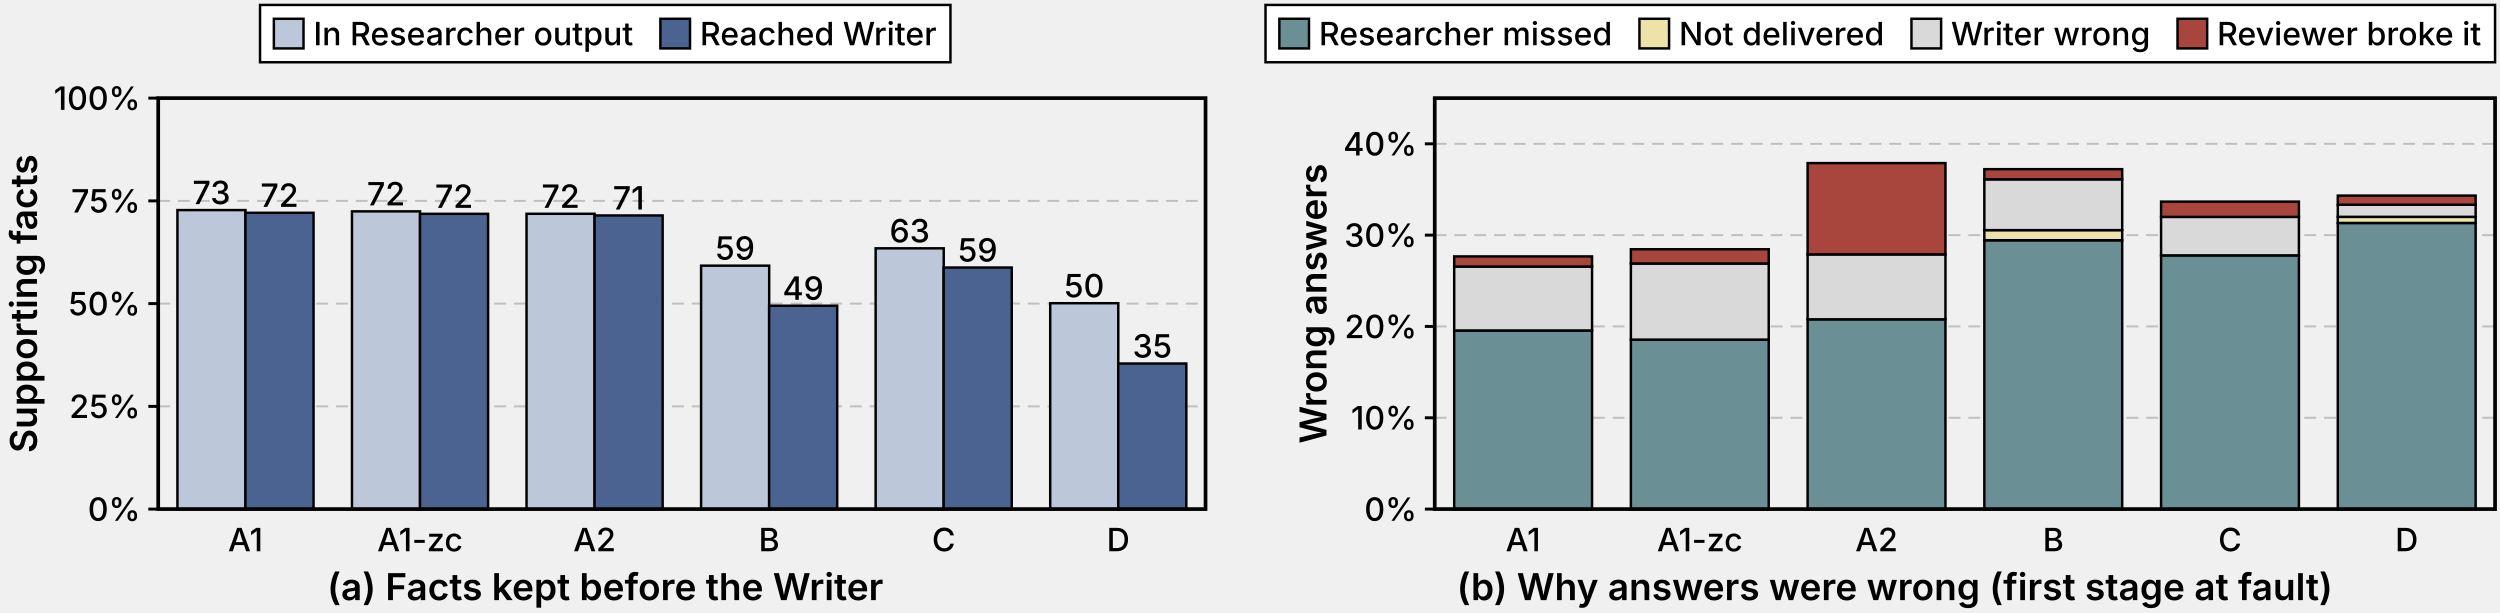
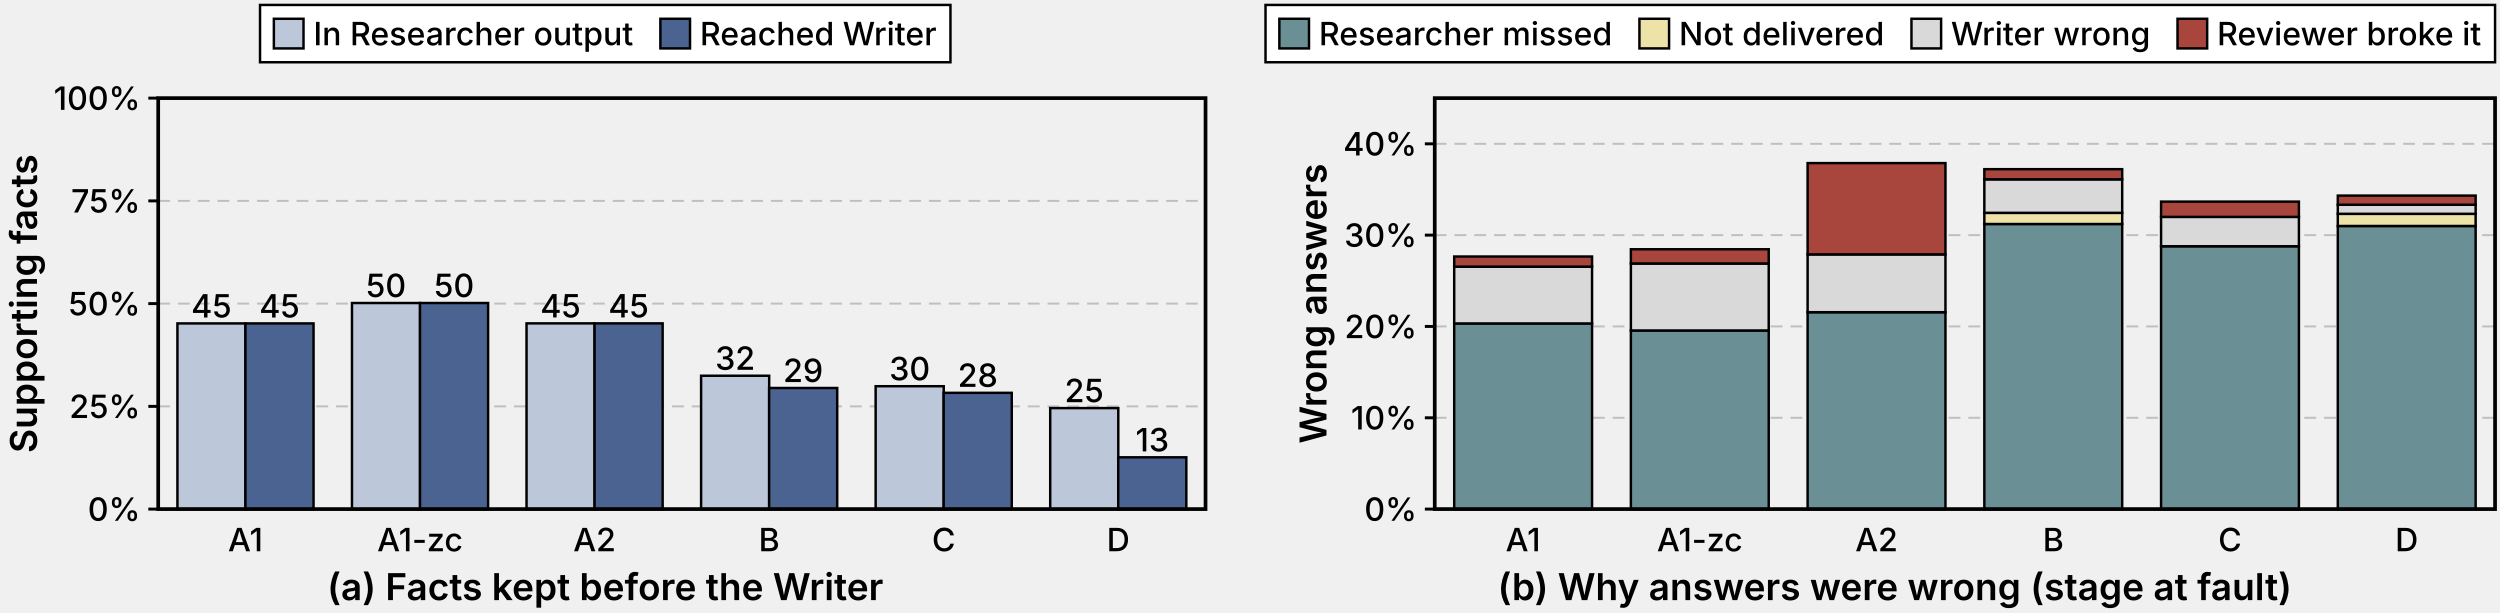
<svg xmlns="http://www.w3.org/2000/svg" width="506pt" height="124.03pt" viewBox="0 0 506 124.03">
  <line x1="32.02" y1="82.25" x2="244" y2="82.25" stroke="#BFBFBF" stroke-width="0.4" stroke-dasharray="2.4 1.6" />
  <line x1="32.02" y1="61.45" x2="244" y2="61.45" stroke="#BFBFBF" stroke-width="0.4" stroke-dasharray="2.4 1.6" />
  <line x1="32.02" y1="40.66" x2="244" y2="40.66" stroke="#BFBFBF" stroke-width="0.4" stroke-dasharray="2.4 1.6" />
-   <rect x="35.91" y="42.52" width="13.78" height="60.52" fill="#BCC7DA" stroke="#000000" stroke-width="0.5" />
-   <text font-family="Inter">
-     <tspan x="38.96" y="41.32" font-size="6.5" font-weight="500" fill="#000000">73</tspan>
-   </text>
-   <rect x="71.24" y="42.78" width="13.78" height="60.26" fill="#BCC7DA" stroke="#000000" stroke-width="0.5" />
-   <text font-family="Inter">
-     <tspan x="74.27" y="41.58" font-size="6.5" font-weight="500" fill="#000000">72</tspan>
-   </text>
-   <rect x="106.57" y="43.27" width="13.78" height="59.77" fill="#BCC7DA" stroke="#000000" stroke-width="0.5" />
-   <text font-family="Inter">
-     <tspan x="109.6" y="42.07" font-size="6.5" font-weight="500" fill="#000000">72</tspan>
-   </text>
-   <rect x="141.9" y="53.77" width="13.78" height="49.27" fill="#BCC7DA" stroke="#000000" stroke-width="0.5" />
-   <text font-family="Inter">
-     <tspan x="144.78" y="52.57" font-size="6.5" font-weight="500" fill="#000000">59</tspan>
-   </text>
-   <rect x="177.23" y="50.26" width="13.78" height="52.78" fill="#BCC7DA" stroke="#000000" stroke-width="0.5" />
-   <text font-family="Inter">
-     <tspan x="180.03" y="49.06" font-size="6.5" font-weight="500" fill="#000000">63</tspan>
-   </text>
-   <rect x="212.56" y="61.37" width="13.78" height="41.67" fill="#BCC7DA" stroke="#000000" stroke-width="0.5" />
-   <text font-family="Inter">
-     <tspan x="215.39" y="60.17" font-size="6.5" font-weight="500" fill="#000000">50</tspan>
-   </text>
-   <rect x="49.68" y="43.07" width="13.78" height="59.97" fill="#4A6390" stroke="#000000" stroke-width="0.5" />
-   <text font-family="Inter">
-     <tspan x="52.71" y="41.87" font-size="6.5" font-weight="500" fill="#000000">72</tspan>
-   </text>
-   <rect x="85.01" y="43.28" width="13.78" height="59.76" fill="#4A6390" stroke="#000000" stroke-width="0.5" />
-   <text font-family="Inter">
-     <tspan x="88.04" y="42.08" font-size="6.5" font-weight="500" fill="#000000">72</tspan>
-   </text>
-   <rect x="120.34" y="43.61" width="13.78" height="59.44" fill="#4A6390" stroke="#000000" stroke-width="0.5" />
-   <text font-family="Inter">
-     <tspan x="124.03" y="42.41" font-size="6.5" font-weight="500" fill="#000000">71</tspan>
-   </text>
-   <rect x="155.67" y="61.88" width="13.78" height="41.16" fill="#4A6390" stroke="#000000" stroke-width="0.5" />
-   <text font-family="Inter">
-     <tspan x="158.38" y="60.68" font-size="6.5" font-weight="500" fill="#000000">49</tspan>
-   </text>
-   <rect x="191" y="54.15" width="13.78" height="48.89" fill="#4A6390" stroke="#000000" stroke-width="0.5" />
-   <text font-family="Inter">
-     <tspan x="193.89" y="52.95" font-size="6.5" font-weight="500" fill="#000000">59</tspan>
-   </text>
-   <rect x="226.33" y="73.58" width="13.78" height="29.46" fill="#4A6390" stroke="#000000" stroke-width="0.5" />
-   <text font-family="Inter">
-     <tspan x="229.23" y="72.38" font-size="6.5" font-weight="500" fill="#000000">35</tspan>
+   <rect x="35.91" y="65.46" width="13.78" height="37.58" fill="#BCC7DA" stroke="#000000" stroke-width="0.5" />
+   <text font-family="Inter">
+     <tspan x="38.7" y="64.26" font-size="6.5" font-weight="500" fill="#000000">45</tspan>
+   </text>
+   <rect x="71.24" y="61.33" width="13.78" height="41.71" fill="#BCC7DA" stroke="#000000" stroke-width="0.5" />
+   <text font-family="Inter">
+     <tspan x="74.07" y="60.13" font-size="6.5" font-weight="500" fill="#000000">50</tspan>
+   </text>
+   <rect x="106.57" y="65.45" width="13.78" height="37.59" fill="#BCC7DA" stroke="#000000" stroke-width="0.5" />
+   <text font-family="Inter">
+     <tspan x="109.36" y="64.25" font-size="6.5" font-weight="500" fill="#000000">45</tspan>
+   </text>
+   <rect x="141.9" y="76.05" width="13.78" height="26.99" fill="#BCC7DA" stroke="#000000" stroke-width="0.5" />
+   <text font-family="Inter">
+     <tspan x="144.75" y="74.85" font-size="6.5" font-weight="500" fill="#000000">32</tspan>
+   </text>
+   <rect x="177.23" y="78.17" width="13.78" height="24.87" fill="#BCC7DA" stroke="#000000" stroke-width="0.5" />
+   <text font-family="Inter">
+     <tspan x="179.98" y="76.97" font-size="6.5" font-weight="500" fill="#000000">30</tspan>
+   </text>
+   <rect x="212.56" y="82.6" width="13.78" height="20.44" fill="#BCC7DA" stroke="#000000" stroke-width="0.5" />
+   <text font-family="Inter">
+     <tspan x="215.48" y="81.4" font-size="6.5" font-weight="500" fill="#000000">25</tspan>
+   </text>
+   <rect x="49.68" y="65.46" width="13.78" height="37.58" fill="#4A6390" stroke="#000000" stroke-width="0.5" />
+   <text font-family="Inter">
+     <tspan x="52.48" y="64.26" font-size="6.5" font-weight="500" fill="#000000">45</tspan>
+   </text>
+   <rect x="85.01" y="61.33" width="13.78" height="41.71" fill="#4A6390" stroke="#000000" stroke-width="0.5" />
+   <text font-family="Inter">
+     <tspan x="87.85" y="60.13" font-size="6.5" font-weight="500" fill="#000000">50</tspan>
+   </text>
+   <rect x="120.34" y="65.45" width="13.78" height="37.59" fill="#4A6390" stroke="#000000" stroke-width="0.5" />
+   <text font-family="Inter">
+     <tspan x="123.14" y="64.25" font-size="6.5" font-weight="500" fill="#000000">45</tspan>
+   </text>
+   <rect x="155.67" y="78.53" width="13.78" height="24.51" fill="#4A6390" stroke="#000000" stroke-width="0.5" />
+   <text font-family="Inter">
+     <tspan x="158.51" y="77.33" font-size="6.5" font-weight="500" fill="#000000">29</tspan>
+   </text>
+   <rect x="191" y="79.51" width="13.78" height="23.53" fill="#4A6390" stroke="#000000" stroke-width="0.5" />
+   <text font-family="Inter">
+     <tspan x="193.85" y="78.31" font-size="6.5" font-weight="500" fill="#000000">28</tspan>
+   </text>
+   <rect x="226.33" y="92.56" width="13.78" height="10.48" fill="#4A6390" stroke="#000000" stroke-width="0.5" />
+   <text font-family="Inter">
+     <tspan x="229.84" y="91.36" font-size="6.5" font-weight="500" fill="#000000">13</tspan>
  </text>
  <text font-family="Inter">
    <tspan x="66.21" y="121.46" font-size="7.5" font-weight="600" fill="#000000">(a)</tspan>
    <tspan x="78" y="121.46" font-size="7.5" font-weight="600" fill="#000000">Facts</tspan>
    <tspan x="99.54" y="121.46" font-size="7.5" font-weight="600" fill="#000000">kept</tspan>
    <tspan x="117.29" y="121.46" font-size="7.5" font-weight="600" fill="#000000">before</tspan>
    <tspan x="142.84" y="121.46" font-size="7.5" font-weight="600" fill="#000000">the</tspan>
    <tspan x="156.42" y="121.46" font-size="7.5" font-weight="600" fill="#000000">Writer</tspan>
  </text>
  <line x1="290.39" y1="84.56" x2="505" y2="84.56" stroke="#BFBFBF" stroke-width="0.4" stroke-dasharray="2.4 1.6" />
  <line x1="290.39" y1="66.07" x2="505" y2="66.07" stroke="#BFBFBF" stroke-width="0.4" stroke-dasharray="2.4 1.6" />
  <line x1="290.39" y1="47.59" x2="505" y2="47.59" stroke="#BFBFBF" stroke-width="0.4" stroke-dasharray="2.4 1.6" />
  <line x1="290.39" y1="29.11" x2="505" y2="29.11" stroke="#BFBFBF" stroke-width="0.4" stroke-dasharray="2.4 1.6" />
-   <rect x="294.33" y="66.89" width="27.9" height="36.15" fill="#6A9096" stroke="#000000" stroke-width="0.5" />
-   <rect x="330.09" y="68.74" width="27.9" height="34.31" fill="#6A9096" stroke="#000000" stroke-width="0.5" />
-   <rect x="365.86" y="64.63" width="27.9" height="38.41" fill="#6A9096" stroke="#000000" stroke-width="0.5" />
-   <rect x="401.63" y="48.63" width="27.9" height="54.42" fill="#6A9096" stroke="#000000" stroke-width="0.5" />
-   <rect x="437.4" y="51.69" width="27.9" height="51.35" fill="#6A9096" stroke="#000000" stroke-width="0.5" />
-   <rect x="473.17" y="45.13" width="27.9" height="57.91" fill="#6A9096" stroke="#000000" stroke-width="0.5" />
-   <rect x="401.63" y="46.57" width="27.9" height="2.05" fill="#EDE2A8" stroke="#000000" stroke-width="0.5" />
-   <rect x="473.17" y="43.89" width="27.9" height="1.24" fill="#EDE2A8" stroke="#000000" stroke-width="0.5" />
-   <rect x="294.33" y="53.95" width="27.9" height="12.94" fill="#D9D9D9" stroke="#000000" stroke-width="0.5" />
-   <rect x="330.09" y="53.34" width="27.9" height="15.4" fill="#D9D9D9" stroke="#000000" stroke-width="0.5" />
-   <rect x="365.86" y="51.49" width="27.9" height="13.14" fill="#D9D9D9" stroke="#000000" stroke-width="0.5" />
-   <rect x="401.63" y="36.3" width="27.9" height="10.28" fill="#D9D9D9" stroke="#000000" stroke-width="0.5" />
-   <rect x="437.4" y="43.89" width="27.9" height="7.8" fill="#D9D9D9" stroke="#000000" stroke-width="0.5" />
-   <rect x="473.17" y="41.43" width="27.9" height="2.46" fill="#D9D9D9" stroke="#000000" stroke-width="0.5" />
-   <rect x="294.33" y="51.9" width="27.9" height="2.05" fill="#A8463E" stroke="#000000" stroke-width="0.5" />
+   <rect x="294.33" y="65.46" width="27.9" height="37.58" fill="#6A9096" stroke="#000000" stroke-width="0.5" />
+   <rect x="330.09" y="66.89" width="27.9" height="36.15" fill="#6A9096" stroke="#000000" stroke-width="0.5" />
+   <rect x="365.86" y="63.19" width="27.9" height="39.85" fill="#6A9096" stroke="#000000" stroke-width="0.5" />
+   <rect x="401.63" y="45.33" width="27.9" height="57.71" fill="#6A9096" stroke="#000000" stroke-width="0.5" />
+   <rect x="437.4" y="49.85" width="27.9" height="53.2" fill="#6A9096" stroke="#000000" stroke-width="0.5" />
+   <rect x="473.17" y="45.74" width="27.9" height="57.3" fill="#6A9096" stroke="#000000" stroke-width="0.5" />
+   <rect x="401.63" y="43.08" width="27.9" height="2.26" fill="#EDE2A8" stroke="#000000" stroke-width="0.5" />
+   <rect x="473.17" y="43.28" width="27.9" height="2.46" fill="#EDE2A8" stroke="#000000" stroke-width="0.5" />
+   <rect x="294.33" y="53.97" width="27.9" height="11.5" fill="#D9D9D9" stroke="#000000" stroke-width="0.5" />
+   <rect x="330.09" y="53.34" width="27.9" height="13.55" fill="#D9D9D9" stroke="#000000" stroke-width="0.5" />
+   <rect x="365.86" y="51.49" width="27.9" height="11.7" fill="#D9D9D9" stroke="#000000" stroke-width="0.5" />
+   <rect x="401.63" y="36.3" width="27.9" height="6.78" fill="#D9D9D9" stroke="#000000" stroke-width="0.5" />
+   <rect x="437.4" y="43.89" width="27.9" height="5.95" fill="#D9D9D9" stroke="#000000" stroke-width="0.5" />
+   <rect x="473.17" y="41.43" width="27.9" height="1.85" fill="#D9D9D9" stroke="#000000" stroke-width="0.5" />
+   <rect x="294.33" y="51.92" width="27.9" height="2.05" fill="#A8463E" stroke="#000000" stroke-width="0.5" />
  <rect x="330.09" y="50.45" width="27.9" height="2.88" fill="#A8463E" stroke="#000000" stroke-width="0.5" />
  <rect x="365.86" y="33.01" width="27.9" height="18.48" fill="#A8463E" stroke="#000000" stroke-width="0.5" />
  <rect x="401.63" y="34.24" width="27.9" height="2.05" fill="#A8463E" stroke="#000000" stroke-width="0.5" />
  <rect x="437.4" y="40.81" width="27.9" height="3.09" fill="#A8463E" stroke="#000000" stroke-width="0.5" />
  <rect x="473.17" y="39.59" width="27.9" height="1.85" fill="#A8463E" stroke="#000000" stroke-width="0.5" />
  <text font-family="Inter">
-     <tspan x="294.84" y="121.46" font-size="7.5" font-weight="600" fill="#000000">(b)</tspan>
-     <tspan x="307" y="121.46" font-size="7.5" font-weight="600" fill="#000000">Why</tspan>
-     <tspan x="325.42" y="121.46" font-size="7.5" font-weight="600" fill="#000000">answers</tspan>
-     <tspan x="358.04" y="121.46" font-size="7.5" font-weight="600" fill="#000000">were</tspan>
-     <tspan x="377.8" y="121.46" font-size="7.5" font-weight="600" fill="#000000">wrong</tspan>
-     <tspan x="402.64" y="121.46" font-size="7.5" font-weight="600" fill="#000000">(first</tspan>
-     <tspan x="421.99" y="121.46" font-size="7.5" font-weight="600" fill="#000000">stage</tspan>
-     <tspan x="444.12" y="121.46" font-size="7.5" font-weight="600" fill="#000000">at</tspan>
-     <tspan x="452.96" y="121.46" font-size="7.5" font-weight="600" fill="#000000">fault)</tspan>
+     <tspan x="303.12" y="121.46" font-size="7.5" font-weight="600" fill="#000000">(b)</tspan>
+     <tspan x="315.28" y="121.46" font-size="7.5" font-weight="600" fill="#000000">Why</tspan>
+     <tspan x="333.7" y="121.46" font-size="7.5" font-weight="600" fill="#000000">answers</tspan>
+     <tspan x="366.32" y="121.46" font-size="7.5" font-weight="600" fill="#000000">were</tspan>
+     <tspan x="386.07" y="121.46" font-size="7.5" font-weight="600" fill="#000000">wrong</tspan>
+     <tspan x="410.92" y="121.46" font-size="7.5" font-weight="600" fill="#000000">(stage</tspan>
+     <tspan x="435.84" y="121.46" font-size="7.5" font-weight="600" fill="#000000">at</tspan>
+     <tspan x="444.69" y="121.46" font-size="7.5" font-weight="600" fill="#000000">fault)</tspan>
  </text>
  <rect x="52.63" y="1" width="139.74" height="11.6" fill="white" stroke="#000" stroke-width="0.5" />
  <rect x="55.43" y="3.8" width="6" height="6" fill="#BCC7DA" stroke="#000" stroke-width="0.5" />
  <text font-family="Inter">
    <tspan x="63.43" y="9.16" font-size="6.5" font-weight="500" fill="#000000">In</tspan>
    <tspan x="70.84" y="9.16" font-size="6.5" font-weight="500" fill="#000000">Researcher</tspan>
    <tspan x="107.98" y="9.16" font-size="6.5" font-weight="500" fill="#000000">output</tspan>
  </text>
  <rect x="133.66" y="3.8" width="6" height="6" fill="#4A6390" stroke="#000" stroke-width="0.5" />
  <text font-family="Inter">
    <tspan x="141.66" y="9.16" font-size="6.5" font-weight="500" fill="#000000">Reached</tspan>
    <tspan x="170.59" y="9.16" font-size="6.5" font-weight="500" fill="#000000">Writer</tspan>
  </text>
  <rect x="256.14" y="1" width="248.86" height="11.6" fill="white" stroke="#000" stroke-width="0.5" />
  <rect x="258.94" y="3.8" width="6" height="6" fill="#6A9096" stroke="#000" stroke-width="0.5" />
  <text font-family="Inter">
    <tspan x="266.94" y="9.16" font-size="6.5" font-weight="500" fill="#000000">Researcher</tspan>
    <tspan x="304.07" y="9.16" font-size="6.5" font-weight="500" fill="#000000">missed</tspan>
  </text>
  <rect x="331.82" y="3.8" width="6" height="6" fill="#EDE2A8" stroke="#000" stroke-width="0.5" />
  <text font-family="Inter">
    <tspan x="339.82" y="9.16" font-size="6.5" font-weight="500" fill="#000000">Not</tspan>
    <tspan x="352.61" y="9.16" font-size="6.5" font-weight="500" fill="#000000">delivered</tspan>
  </text>
  <rect x="386.88" y="3.8" width="6" height="6" fill="#D9D9D9" stroke="#000" stroke-width="0.5" />
  <text font-family="Inter">
    <tspan x="394.88" y="9.16" font-size="6.5" font-weight="500" fill="#000000">Writer</tspan>
    <tspan x="415.59" y="9.16" font-size="6.5" font-weight="500" fill="#000000">wrong</tspan>
  </text>
  <rect x="440.73" y="3.8" width="6" height="6" fill="#A8463E" stroke="#000" stroke-width="0.5" />
  <text font-family="Inter">
    <tspan x="448.73" y="9.16" font-size="6.5" font-weight="500" fill="#000000">Reviewer</tspan>
    <tspan x="478.98" y="9.16" font-size="6.5" font-weight="500" fill="#000000">broke</tspan>
    <tspan x="498.35" y="9.16" font-size="6.5" font-weight="500" fill="#000000">it</tspan>
  </text>
  <rect x="32.02" y="19.86" width="211.98" height="83.18" fill="none" stroke="#000" stroke-width="0.75" />
  <line x1="30.02" y1="103.04" x2="32.02" y2="103.04" stroke="#000" stroke-width="0.6" />
  <text font-family="Inter">
    <tspan x="17.77" y="105.41" font-size="6.5" font-weight="500" fill="#000000">0%</tspan>
  </text>
  <line x1="30.02" y1="82.25" x2="32.02" y2="82.25" stroke="#000" stroke-width="0.6" />
  <text font-family="Inter">
    <tspan x="14.04" y="84.61" font-size="6.5" font-weight="500" fill="#000000">25%</tspan>
  </text>
  <line x1="30.02" y1="61.45" x2="32.02" y2="61.45" stroke="#000" stroke-width="0.6" />
  <text font-family="Inter">
    <tspan x="13.85" y="63.82" font-size="6.5" font-weight="500" fill="#000000">50%</tspan>
  </text>
  <line x1="30.02" y1="40.66" x2="32.02" y2="40.66" stroke="#000" stroke-width="0.6" />
  <text font-family="Inter">
    <tspan x="14.39" y="43.02" font-size="6.5" font-weight="500" fill="#000000">75%</tspan>
  </text>
  <line x1="30.02" y1="19.86" x2="32.02" y2="19.86" stroke="#000" stroke-width="0.6" />
  <text font-family="Inter">
    <tspan x="10.88" y="22.23" font-size="6.5" font-weight="500" fill="#000000">100%</tspan>
  </text>
  <text font-family="Inter" transform="rotate(-90 4.75 61.45)">
    <tspan x="-25.48" y="64.18" font-size="7.5" font-weight="600" fill="#000000">Supporting</tspan>
    <tspan x="16.81" y="64.18" font-size="7.5" font-weight="600" fill="#000000">facts</tspan>
  </text>
  <text font-family="Inter">
    <tspan x="46.16" y="111.57" font-size="6.5" font-weight="500" fill="#000000">A1</tspan>
  </text>
  <text font-family="Inter">
    <tspan x="76.35" y="111.57" font-size="6.5" font-weight="500" fill="#000000">A1-zc</tspan>
  </text>
  <text font-family="Inter">
    <tspan x="116.04" y="111.57" font-size="6.5" font-weight="500" fill="#000000">A2</tspan>
  </text>
  <text font-family="Inter">
    <tspan x="153.54" y="111.57" font-size="6.5" font-weight="500" fill="#000000">B</tspan>
  </text>
  <text font-family="Inter">
    <tspan x="188.62" y="111.57" font-size="6.5" font-weight="500" fill="#000000">C</tspan>
  </text>
  <text font-family="Inter">
    <tspan x="223.99" y="111.57" font-size="6.5" font-weight="500" fill="#000000">D</tspan>
  </text>
  <rect x="290.39" y="19.86" width="214.61" height="83.18" fill="none" stroke="#000" stroke-width="0.75" />
  <line x1="288.39" y1="103.04" x2="290.39" y2="103.04" stroke="#000" stroke-width="0.6" />
  <text font-family="Inter">
    <tspan x="276.14" y="105.41" font-size="6.5" font-weight="500" fill="#000000">0%</tspan>
  </text>
  <line x1="288.39" y1="84.56" x2="290.39" y2="84.56" stroke="#000" stroke-width="0.6" />
  <text font-family="Inter">
    <tspan x="273.44" y="86.92" font-size="6.5" font-weight="500" fill="#000000">10%</tspan>
  </text>
  <line x1="288.39" y1="66.07" x2="290.39" y2="66.07" stroke="#000" stroke-width="0.6" />
  <text font-family="Inter">
    <tspan x="272.14" y="68.44" font-size="6.5" font-weight="500" fill="#000000">20%</tspan>
  </text>
  <line x1="288.39" y1="47.59" x2="290.39" y2="47.59" stroke="#000" stroke-width="0.6" />
  <text font-family="Inter">
    <tspan x="272.07" y="49.95" font-size="6.5" font-weight="500" fill="#000000">30%</tspan>
  </text>
  <line x1="288.39" y1="29.11" x2="290.39" y2="29.11" stroke="#000" stroke-width="0.6" />
  <text font-family="Inter">
    <tspan x="271.88" y="31.47" font-size="6.5" font-weight="500" fill="#000000">40%</tspan>
  </text>
  <text font-family="Inter" transform="rotate(-90 265.75 61.45)">
    <tspan x="237.41" y="64.18" font-size="7.5" font-weight="600" fill="#000000">Wrong</tspan>
    <tspan x="263.36" y="64.18" font-size="7.5" font-weight="600" fill="#000000">answers</tspan>
  </text>
  <text font-family="Inter">
    <tspan x="304.75" y="111.57" font-size="6.5" font-weight="500" fill="#000000">A1</tspan>
  </text>
  <text font-family="Inter">
    <tspan x="335.38" y="111.57" font-size="6.5" font-weight="500" fill="#000000">A1-zc</tspan>
  </text>
  <text font-family="Inter">
    <tspan x="375.51" y="111.57" font-size="6.5" font-weight="500" fill="#000000">A2</tspan>
  </text>
  <text font-family="Inter">
    <tspan x="413.45" y="111.57" font-size="6.5" font-weight="500" fill="#000000">B</tspan>
  </text>
  <text font-family="Inter">
    <tspan x="448.96" y="111.57" font-size="6.5" font-weight="500" fill="#000000">C</tspan>
  </text>
  <text font-family="Inter">
    <tspan x="484.77" y="111.57" font-size="6.5" font-weight="500" fill="#000000">D</tspan>
  </text>
</svg>
